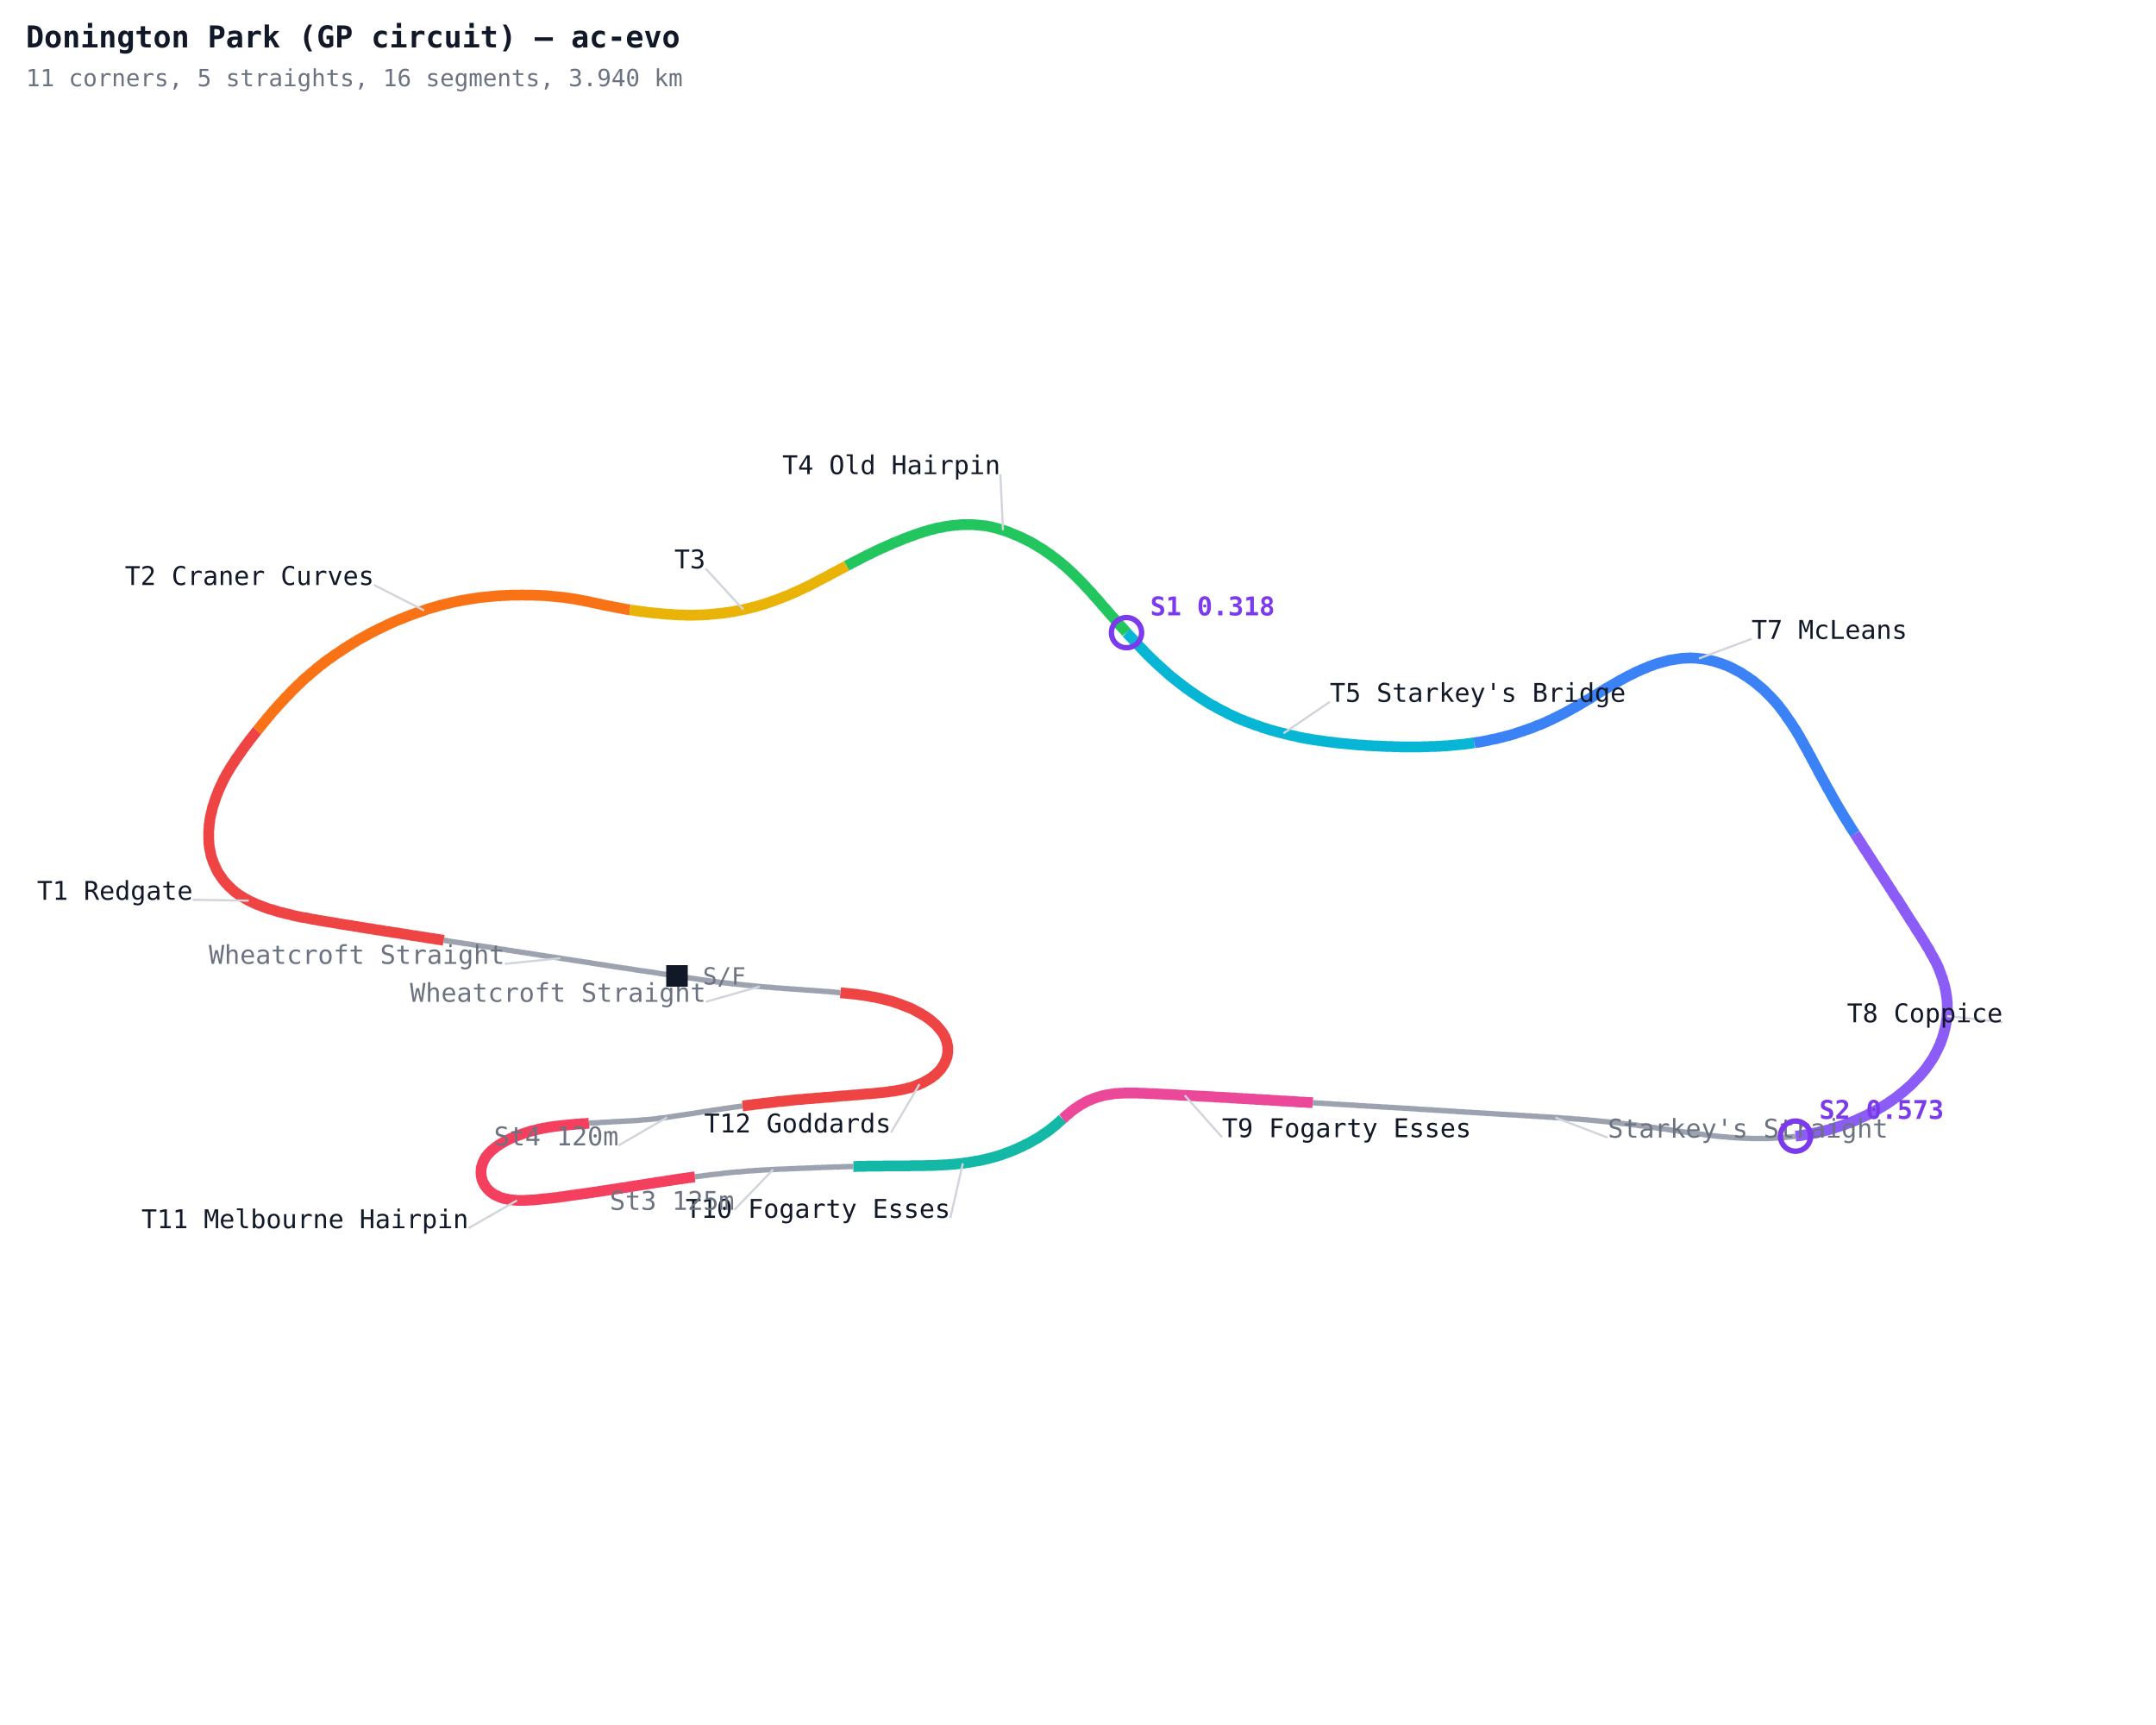
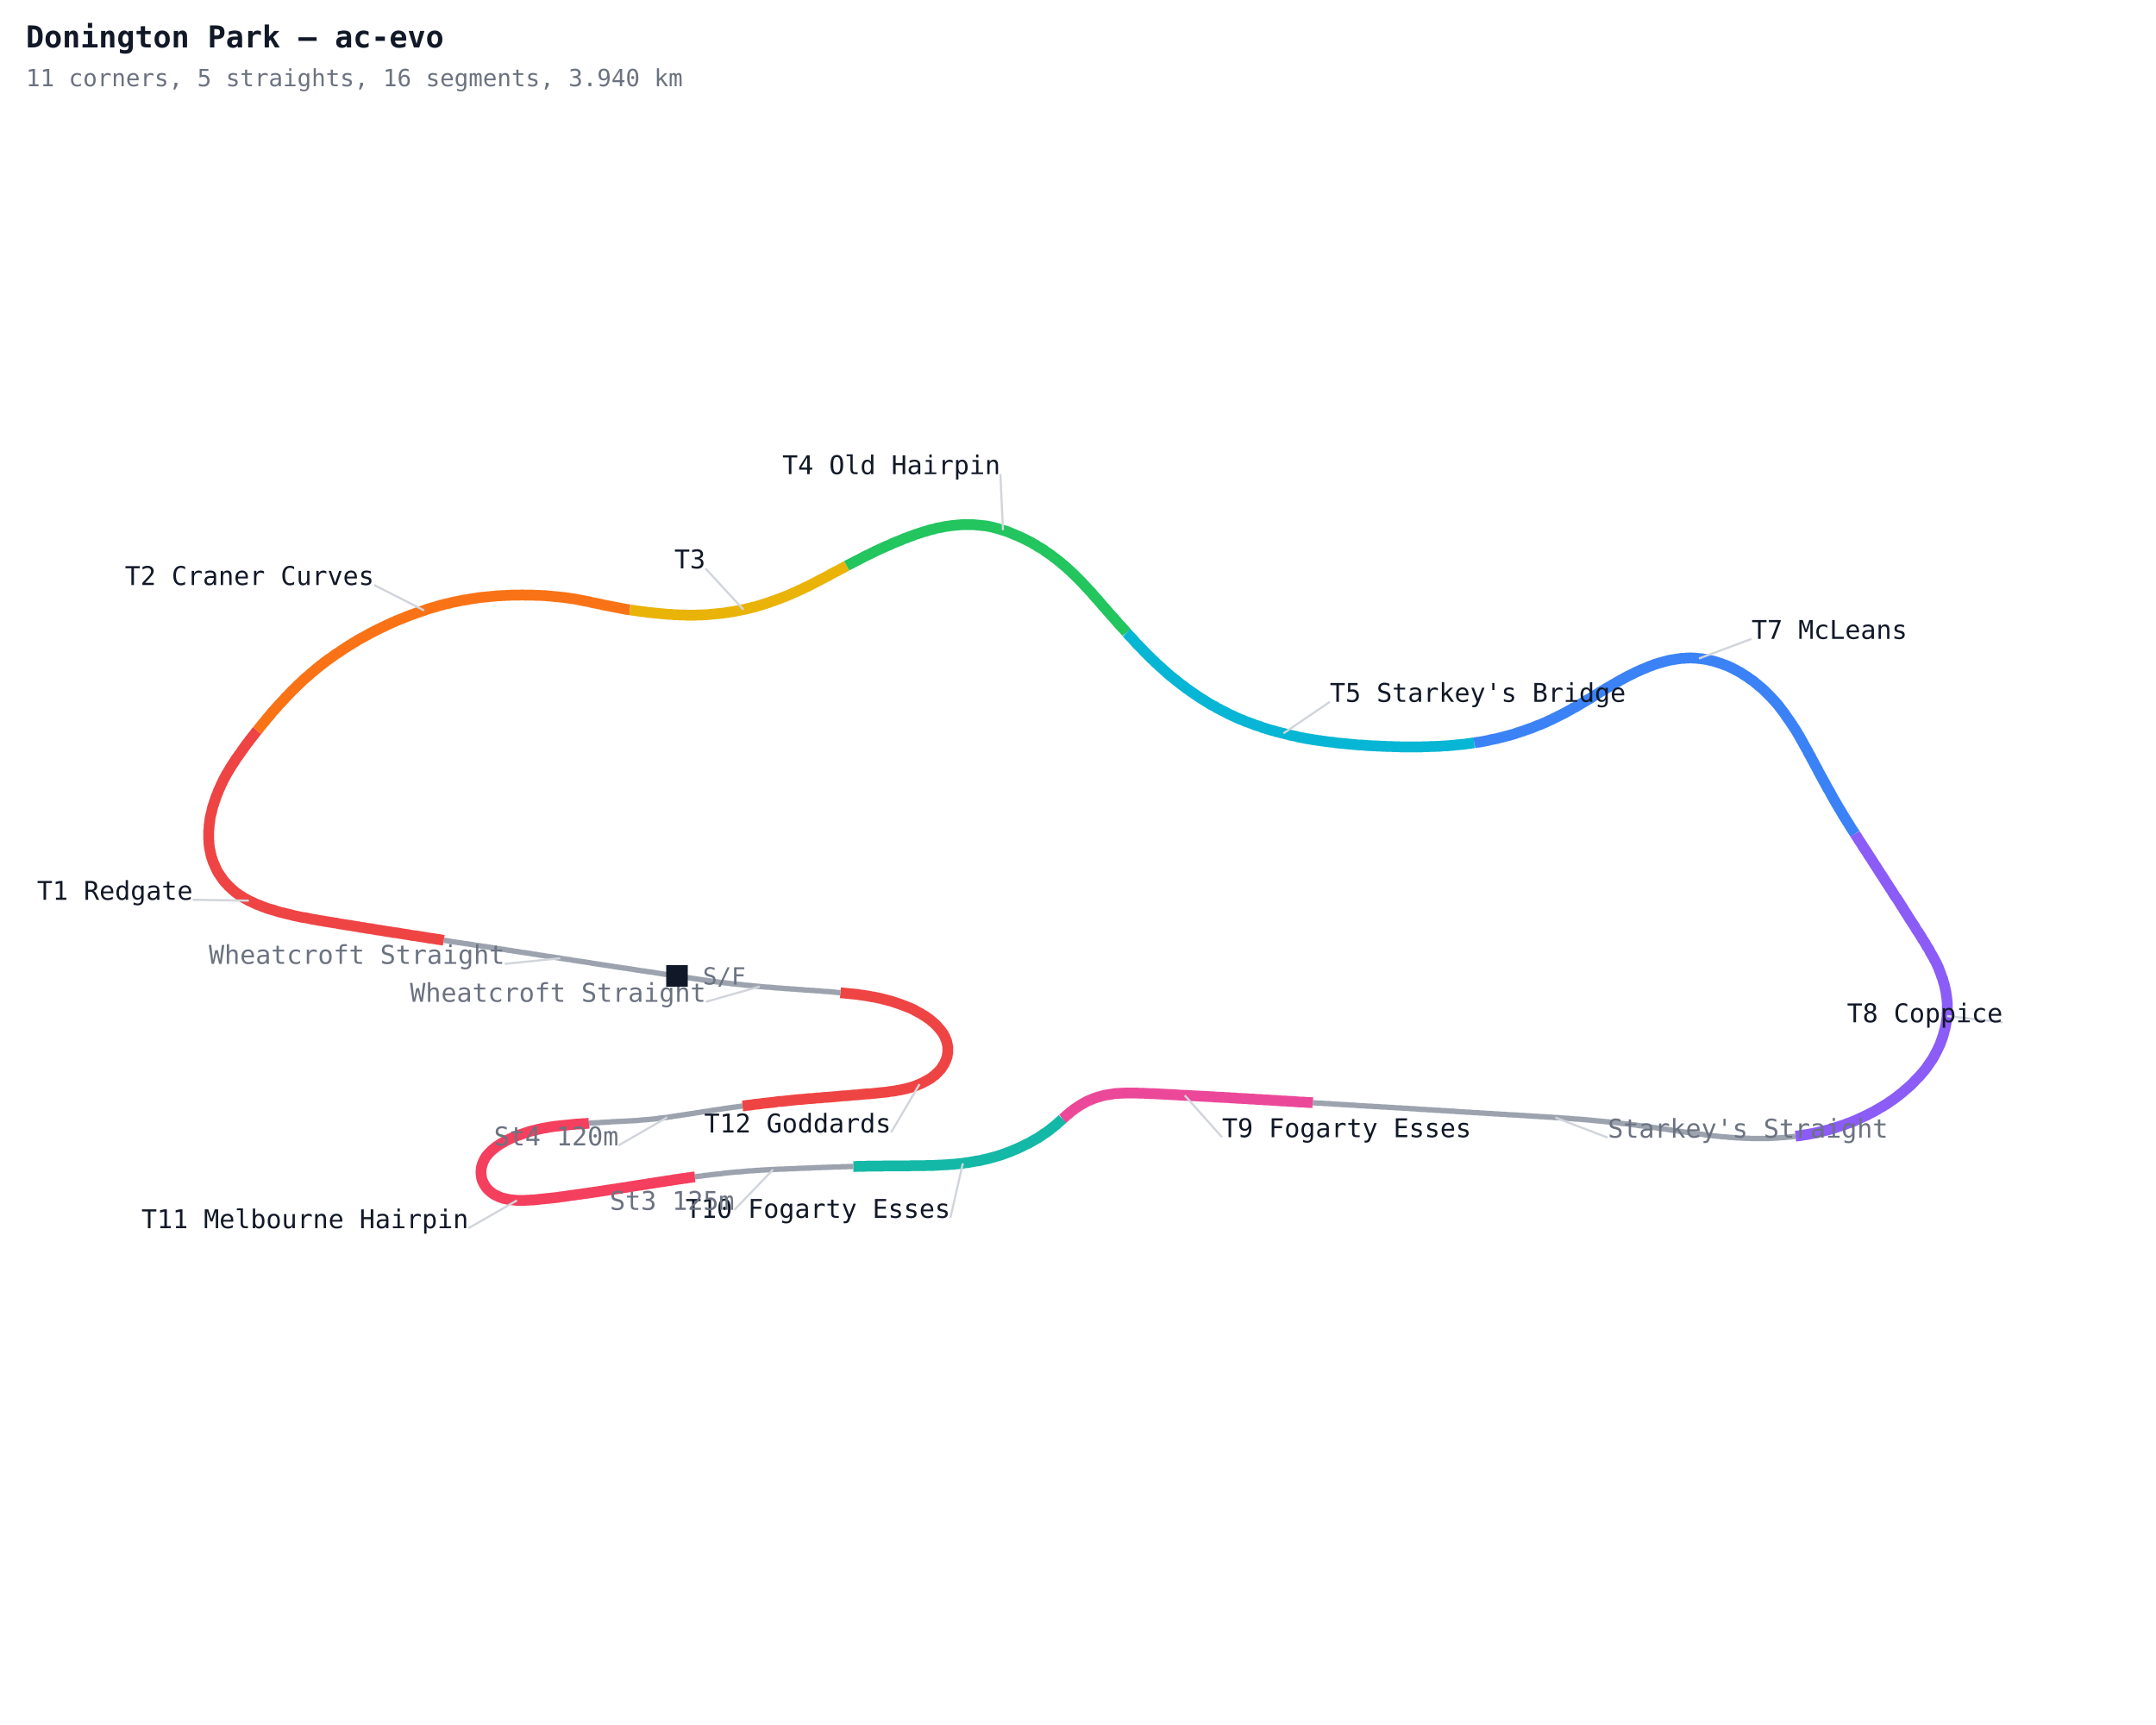
<svg xmlns="http://www.w3.org/2000/svg" width="1000" height="800" viewBox="0 0 1000 800">
  <defs>
    <style>
      .name { font-family: monospace; font-size: 12px; }
      .sector { font-family: monospace; font-size: 12px; fill: #7c3aed; font-weight: bold; }
      .title { font-family: monospace; font-size: 14px; fill: #111827; font-weight: bold; }
      .sub { font-family: monospace; font-size: 11px; fill: #6b7280; }
    </style>
  </defs>
  <rect width="1000" height="800" fill="#ffffff" />
  <polyline fill="none" stroke="#9ca3af" stroke-width="2.5" points="314.0,452.6 314.0,452.6 314.0,452.6 313.9,452.6 313.7,452.6 313.3,452.5 312.4,452.4 310.4,452.1 306.8,451.6 302.1,450.8 301.1,450.7 300.2,450.6 299.3,450.4 298.4,450.3 297.4,450.2 296.5,450.0 295.5,449.9 294.5,449.7 293.6,449.6 292.7,449.4 291.7,449.3 290.8,449.1 289.8,449.0 288.9,448.9 287.9,448.7 286.9,448.6 285.9,448.4 284.9,448.3 284.0,448.1 283.0,448.0 282.0,447.8 281.1,447.7 280.1,447.5 279.1,447.4 278.1,447.2 277.1,447.1 276.1,446.9 275.1,446.8 274.1,446.6 273.2,446.4 272.2,446.3 271.2,446.1 270.2,446.0 269.1,445.8 268.1,445.7 267.1,445.5 266.1,445.4 265.1,445.2 264.1,445.0 263.0,444.9 262.0,444.7 261.0,444.6 259.9,444.4 258.9,444.2 257.9,444.1 256.9,443.9 255.9,443.8 254.8,443.6 253.8,443.5 252.8,443.3 251.7,443.1 250.6,443.0 249.6,442.8 248.5,442.6 247.5,442.5 246.5,442.3 245.4,442.1 244.4,442.0 243.3,441.8 242.3,441.7 241.1,441.5 240.1,441.3 239.0,441.2 237.9,441.0 236.9,440.8 235.8,440.7 234.8,440.5 233.7,440.3 232.5,440.2 231.5,440.0 230.4,439.8 229.3,439.7 228.2,439.5 227.2,439.3 226.3,439.2 225.2,439.0 224.1,438.9 223.0,438.7 221.9,438.5 220.8,438.4 219.7,438.2 218.7,438.0 217.8,437.9 216.7,437.7 215.6,437.6 214.5,437.4 213.4,437.2 212.3,437.1 211.2,436.9 210.3,436.8 209.2,436.6 208.0,436.4 206.9,436.2 205.8,436.1" />
  <polyline fill="none" stroke="#ef4444" stroke-width="5" points="205.8,436.1 204.7,435.9 203.6,435.7 202.7,435.6 201.6,435.4 200.4,435.2 199.3,435.1 198.2,434.9 197.1,434.7 195.9,434.5 195.0,434.4 193.9,434.2 192.8,434.0 191.6,433.9 190.5,433.7 189.4,433.5 188.2,433.3 187.3,433.2 186.2,433.0 185.0,432.8 183.9,432.6 182.7,432.5 181.6,432.3 180.5,432.1 179.5,432.0 178.4,431.8 177.3,431.6 176.2,431.4 175.1,431.3 174.0,431.1 173.0,430.9 171.9,430.7 170.8,430.6 169.7,430.4 168.6,430.2 167.6,430.1 166.6,429.9 165.6,429.7 164.6,429.6 163.6,429.4 162.6,429.2 161.6,429.1 160.6,428.9 159.6,428.8 158.7,428.6 157.7,428.5 156.8,428.3 155.9,428.1 154.9,428.0 154.0,427.8 153.1,427.7 152.1,427.5 151.3,427.4 150.1,427.2 149.1,427.0 148.2,426.9 147.2,426.7 146.3,426.5 145.3,426.4 144.4,426.2 143.5,426.0 142.5,425.8 141.5,425.6 140.5,425.5 139.5,425.3 138.6,425.1 137.6,424.9 136.7,424.7 135.8,424.5 134.8,424.2 133.9,424.0 133.0,423.8 132.1,423.6 131.1,423.3 130.1,423.1 129.1,422.8 128.1,422.5 127.2,422.2 126.3,421.9 125.3,421.7 124.4,421.4 123.5,421.1 122.6,420.7 121.6,420.4 120.8,420.0 119.9,419.7 119.1,419.4 118.2,419.0 117.2,418.5 116.3,418.1 115.4,417.7 114.6,417.2 113.8,416.8 112.9,416.3 112.2,415.8 111.3,415.3 110.6,414.8 109.8,414.2 109.1,413.7 108.4,413.1 107.6,412.4 106.9,411.7 106.1,411.0 105.5,410.3 104.8,409.6 104.1,408.8 103.5,408.1 103.0,407.3 102.4,406.5 101.9,405.7 101.3,404.9 100.8,404.0 100.4,403.2 100.0,402.3 99.6,401.4 99.2,400.5 98.8,399.6 98.5,398.6 98.2,397.8 97.9,396.8 97.7,395.8 97.5,394.8 97.3,393.9 97.1,392.9 97.0,392.0 96.9,391.1 96.9,390.1 96.8,389.2 96.8,388.3 96.8,387.3 96.8,386.4 96.8,385.4 96.9,384.5 97.0,383.5 97.0,382.6 97.2,381.6 97.3,380.7 97.4,379.7 97.6,378.7 97.8,377.8 98.1,376.8 98.3,375.8 98.5,374.8 98.8,373.8 99.1,373.0 99.4,372.0 99.7,371.1 100.0,370.3 100.3,369.3 100.7,368.4 101.1,367.4 101.4,366.5 101.8,365.7 102.2,364.8 102.6,363.9 103.0,363.1 103.4,362.2 103.8,361.4 104.3,360.5 104.7,359.7 105.2,358.8 105.7,358.0 106.2,357.2 106.7,356.3 107.2,355.5 107.7,354.7 108.3,353.8 108.8,353.1 109.3,352.2 109.9,351.4 110.5,350.6 111.1,349.7 111.7,348.9 112.2,348.1 112.9,347.2 113.5,346.3 114.1,345.5 114.7,344.7 115.3,344.0 115.8,343.2 116.4,342.5 116.9,341.8 117.5,341.1 118.2,340.2 118.7,339.5 119.3,338.8" />
  <polyline fill="none" stroke="#f97316" stroke-width="5" points="119.3,338.8 119.9,338.1 120.5,337.3 121.1,336.6 121.7,335.8 122.4,335.0 123.0,334.3 123.6,333.5 124.2,332.8 124.9,332.0 125.5,331.3 126.1,330.5 126.7,329.8 127.4,329.1 128.1,328.3 128.7,327.6 129.4,326.8 130.1,326.1 130.8,325.3 131.5,324.6 132.2,323.8 132.8,323.1 133.5,322.5 134.1,321.8 134.8,321.1 135.4,320.4 136.1,319.8 136.8,319.1 137.5,318.4 138.3,317.6 139.1,316.9 139.9,316.1 140.6,315.4 141.4,314.7 142.2,314.0 143.1,313.3 143.8,312.6 144.5,312.0 145.3,311.4 146.1,310.7 146.9,310.0 147.8,309.3 148.6,308.6 149.5,308.0 150.3,307.3 151.2,306.7 152.0,306.0 152.8,305.5 153.7,304.9 154.5,304.3 155.4,303.6 156.4,303.0 157.3,302.4 158.2,301.8 159.2,301.1 160.1,300.5 161.1,299.9 161.8,299.4 162.6,299.0 163.3,298.5 164.1,298.0 164.9,297.6 165.6,297.1 166.4,296.6 167.2,296.2 168.1,295.7 168.9,295.3 169.7,294.8 170.5,294.4 171.3,293.9 172.1,293.5 172.9,293.1 173.7,292.7 174.5,292.3 175.4,291.8 176.3,291.4 177.1,291.0 178.0,290.6 178.8,290.2 179.6,289.8 180.5,289.4 181.4,289.0 182.2,288.6 183.2,288.2 184.0,287.8 184.9,287.5 185.8,287.1 186.7,286.8 187.6,286.4 188.5,286.0 189.4,285.7 190.3,285.3 191.2,285.0 192.1,284.7 193.1,284.3 194.0,284.0 194.9,283.7 195.8,283.4 196.7,283.1 197.7,282.7 198.6,282.4 199.6,282.1 200.6,281.8 201.5,281.6 202.4,281.3 203.4,281.0 204.3,280.7 205.3,280.5 206.3,280.2 207.2,280.0 208.3,279.8 209.2,279.5 210.2,279.3 211.1,279.1 212.1,278.9 213.1,278.7 214.1,278.5 215.0,278.3 216.0,278.2 217.1,278.0 218.0,277.8 219.0,277.7 220.0,277.5 221.0,277.4 222.0,277.2 222.9,277.1 223.9,277.0 224.9,276.9 226.0,276.8 227.0,276.7 228.0,276.6 229.0,276.5 230.0,276.4 230.9,276.3 231.9,276.3 232.9,276.2 233.9,276.2 235.0,276.1 236.0,276.1 237.0,276.0 238.0,276.0 239.0,276.0 240.1,276.0 241.1,276.0 242.1,275.9 243.1,276.0 244.2,276.0 245.2,276.0 246.2,276.0 247.3,276.0 248.3,276.1 249.3,276.1 250.3,276.1 251.4,276.2 252.4,276.2 253.5,276.3 254.5,276.4 255.6,276.5 256.6,276.6 257.6,276.7 258.7,276.8 259.7,276.9 260.7,277.0 261.8,277.1 262.9,277.3 263.9,277.4 265.0,277.6 266.0,277.7 267.1,277.9 268.1,278.1 269.1,278.3 270.2,278.5 271.2,278.7 272.3,278.9 273.4,279.1 274.4,279.4 275.4,279.6 276.5,279.8 277.5,280.0 278.5,280.2 279.6,280.5 280.6,280.7 281.7,280.9 282.8,281.1 283.8,281.3 284.8,281.5 285.9,281.7 286.9,281.9 287.9,282.1 289.0,282.3 290.0,282.5 291.1,282.7 292.2,282.8" />
  <polyline fill="none" stroke="#eab308" stroke-width="5" points="292.2,282.8 293.2,283.0 294.2,283.1 295.3,283.3 296.3,283.4 297.3,283.6 298.4,283.7 299.4,283.8 300.5,284.0 301.6,284.1 302.6,284.2 303.6,284.3 304.7,284.4 305.7,284.5 306.7,284.6 307.8,284.7 308.9,284.8 309.9,284.9 311.0,284.9 312.0,285.0 313.0,285.1 314.1,285.1 315.2,285.2 316.2,285.2 317.1,285.2 318.2,285.3 319.3,285.3 320.3,285.3 321.4,285.3 322.4,285.3 323.4,285.2 324.4,285.2 325.5,285.2 326.5,285.1 327.5,285.1 328.6,285.0 329.6,284.9 330.6,284.8 331.7,284.7 332.7,284.6 333.7,284.5 334.7,284.4 335.7,284.3 336.7,284.1 337.8,284.0 338.8,283.8 339.8,283.7 340.8,283.5 341.8,283.3 342.8,283.1 343.8,282.9 344.8,282.7 345.8,282.5 346.9,282.2 347.9,282.0 348.9,281.7 349.9,281.5 350.9,281.2 351.9,280.9 352.9,280.6 353.9,280.3 354.9,280.0 356.0,279.6 357.0,279.3 358.0,278.9 359.0,278.6 360.0,278.2 360.9,277.9 361.9,277.5 362.9,277.1 363.9,276.7 365.0,276.3 365.9,275.9 366.9,275.5 367.9,275.0 368.9,274.6 369.8,274.2 370.8,273.7 371.8,273.3 372.7,272.8 373.8,272.3 374.8,271.9 375.7,271.4 376.7,270.9 377.6,270.4 378.6,269.9 379.5,269.4 380.5,268.9 381.4,268.4 382.4,267.9 383.4,267.4 384.4,266.9 385.3,266.3 386.3,265.8 387.2,265.3 388.1,264.9 389.0,264.4 389.9,263.9 390.9,263.4 391.8,262.9 392.7,262.4" />
  <polyline fill="none" stroke="#22c55e" stroke-width="5" points="392.7,262.4 393.6,261.9 394.5,261.5 395.4,261.0 396.2,260.6 397.1,260.1 398.0,259.7 398.9,259.2 399.7,258.8 400.6,258.3 401.4,257.9 402.2,257.5 403.1,257.1 403.9,256.7 404.7,256.3 405.5,255.9 406.3,255.5 407.2,255.1 408.2,254.6 409.1,254.2 410.1,253.8 411.1,253.3 412.1,252.9 413.1,252.5 414.0,252.0 415.0,251.6 416.0,251.2 416.8,250.9 417.8,250.5 418.7,250.1 419.6,249.7 420.6,249.4 421.5,249.0 422.4,248.7 423.3,248.4 424.2,248.0 425.2,247.7 426.1,247.4 427.0,247.1 427.9,246.8 428.8,246.5 429.7,246.3 430.5,246.0 431.5,245.7 432.4,245.5 433.3,245.3 434.2,245.0 435.1,244.8 436.0,244.7 437.0,244.5 437.8,244.3 438.9,244.1 439.9,244.0 441.0,243.8 442.0,243.7 443.0,243.6 444.1,243.5 445.2,243.4 446.1,243.3 447.2,243.3 448.3,243.3 449.3,243.3 450.3,243.3 451.3,243.3 452.3,243.4 453.4,243.5 454.4,243.6 455.4,243.7 456.4,243.8 457.4,243.9 458.4,244.1 459.4,244.3 460.4,244.5 461.3,244.8 462.3,245.0 463.3,245.3 464.2,245.6 465.2,245.9 466.2,246.2 467.1,246.5 468.1,246.9 469.1,247.3 470.0,247.7 471.0,248.1 472.0,248.5 472.9,248.9 474.6,249.7 475.4,250.1 476.2,250.5 477.0,250.9 477.8,251.3 478.6,251.7 479.3,252.2 480.3,252.7 481.0,253.2 481.8,253.7 482.6,254.1 483.4,254.6 484.2,255.1 484.9,255.7 485.8,256.3 486.6,256.8 487.3,257.3 488.1,257.9 488.8,258.5 489.6,259.0 490.3,259.6 491.2,260.3 492.0,260.9 492.7,261.6 493.5,262.2 494.2,262.8 494.9,263.4 495.6,264.1 496.3,264.7 497.0,265.4 497.7,266.0 498.4,266.7 499.1,267.4 499.8,268.1 500.5,268.8 501.2,269.5 501.9,270.2 502.6,271.0 503.2,271.6 503.9,272.4 504.6,273.1 505.3,273.9 506.0,274.6 506.7,275.4 507.3,276.2 508.0,276.9 508.7,277.7 509.3,278.3 509.9,279.1 510.5,279.7 511.1,280.5 511.7,281.2 512.4,281.9 513.0,282.6 513.6,283.3 514.2,284.0 514.9,284.8 515.5,285.5 516.2,286.2 516.8,286.9 517.4,287.6 518.0,288.3 518.7,289.1 519.3,289.8 520.0,290.5 520.6,291.2 521.3,291.9 521.9,292.6 522.5,293.4" />
  <polyline fill="none" stroke="#06b6d4" stroke-width="5" points="522.5,293.4 523.2,294.1 523.8,294.8 524.5,295.5 525.2,296.2 525.8,296.9 526.5,297.7 527.1,298.4 527.8,299.1 528.5,299.8 529.2,300.5 529.9,301.2 530.6,302.0 531.3,302.7 532.0,303.4 532.7,304.1 533.4,304.8 534.1,305.5 534.9,306.2 535.6,306.9 536.2,307.5 536.9,308.1 537.5,308.7 538.2,309.3 538.9,309.9 539.5,310.5 540.2,311.1 540.9,311.7 541.6,312.4 542.3,313.0 543.0,313.6 543.7,314.1 544.4,314.7 545.2,315.3 545.9,315.9 546.6,316.4 547.3,317.0 548.1,317.6 548.9,318.2 549.6,318.7 550.3,319.3 551.1,319.8 551.9,320.4 552.6,320.9 553.4,321.4 554.2,322.0 555.0,322.5 555.8,323.1 556.6,323.6 557.4,324.1 558.2,324.6 559.0,325.1 559.8,325.6 560.6,326.1 561.4,326.6 562.3,327.1 563.2,327.5 564.0,328.0 564.8,328.5 565.7,328.9 566.5,329.4 567.4,329.8 568.2,330.2 569.1,330.7 570.0,331.2 570.9,331.6 571.8,332.0 572.7,332.4 573.5,332.8 574.4,333.2 575.3,333.6 576.2,333.9 577.1,334.3 578.1,334.7 579.0,335.0 580.0,335.4 580.9,335.7 581.8,336.1 582.7,336.4 583.7,336.7 584.6,337.0 585.5,337.4 586.6,337.7 587.5,338.0 588.5,338.3 589.4,338.6 590.4,338.8 591.3,339.1 592.3,339.4 593.3,339.6 594.2,339.9 595.3,340.1 596.3,340.4 597.3,340.6 598.2,340.9 599.2,341.1 600.2,341.3 601.2,341.5 602.2,341.8 603.2,342.0 604.3,342.2 605.3,342.4 606.3,342.6 607.3,342.7 608.3,342.9 609.3,343.1 610.3,343.2 611.4,343.4 612.4,343.5 613.5,343.7 614.5,343.8 615.6,344.0 616.6,344.1 617.6,344.2 618.7,344.3 619.7,344.5 620.7,344.6 621.8,344.7 622.9,344.8 623.9,344.9 625.0,345.0 626.0,345.1 627.1,345.2 628.1,345.3 629.2,345.4 630.3,345.5 631.3,345.5 632.5,345.6 633.5,345.7 634.6,345.8 635.7,345.8 636.7,345.9 637.8,345.9 638.9,346.0 639.9,346.0 641.1,346.1 642.2,346.1 643.2,346.2 644.3,346.2 645.4,346.2 646.5,346.3 647.6,346.3 648.7,346.3 649.7,346.4 650.8,346.4 652.8,346.4 653.9,346.4 655.0,346.4 656.1,346.4 657.2,346.4 658.1,346.4 659.2,346.4 660.3,346.3 661.4,346.3 662.4,346.3 663.5,346.2 664.6,346.2 665.5,346.2 666.6,346.1 667.7,346.1 668.8,346.0 669.9,345.9 671.0,345.9 672.1,345.8 673.0,345.7 674.1,345.6 675.1,345.5 676.2,345.4 677.3,345.3 678.4,345.2 679.5,345.1 680.5,344.9 681.7,344.8 682.8,344.6 683.8,344.5" />
  <polyline fill="none" stroke="#3b82f6" stroke-width="5" points="683.8,344.5 684.9,344.3 686.0,344.2 687.0,344.0 688.1,343.8 689.1,343.6 690.2,343.4 691.3,343.1 692.3,342.9 693.4,342.7 694.4,342.5 695.4,342.2 696.4,342.0 697.5,341.7 698.5,341.4 699.5,341.2 700.5,340.9 701.6,340.6 702.6,340.3 703.6,339.9 704.6,339.6 705.5,339.3 706.5,339.0 707.5,338.6 708.5,338.3 709.5,337.9 710.5,337.6 711.4,337.2 712.4,336.8 713.3,336.4 714.3,336.1 715.2,335.7 716.1,335.3 717.1,334.9 718.0,334.4 719.0,334.0 719.9,333.6 720.8,333.1 721.7,332.7 722.6,332.2 723.5,331.8 724.4,331.3 725.3,330.9 726.2,330.4 727.1,329.9 728.0,329.4 728.9,328.9 729.7,328.4 730.6,328.0 731.4,327.5 732.3,327.0 733.1,326.5 733.9,326.0 734.8,325.5 735.6,325.0 736.4,324.5 737.2,324.1 738.0,323.6 738.7,323.1 739.5,322.6 741.2,321.6 742.1,321.0 743.1,320.4 744.0,319.9 744.9,319.3 745.8,318.8 746.7,318.3 747.5,317.8 748.4,317.3 749.3,316.8 750.1,316.3 751.0,315.8 751.8,315.3 752.7,314.9 753.5,314.4 754.3,314.0 755.2,313.5 756.1,313.1 756.9,312.7 757.7,312.3 758.6,311.8 759.5,311.4 760.5,311.0 761.5,310.5 762.3,310.2 763.3,309.8 764.2,309.4 765.1,309.0 766.1,308.7 767.0,308.3 767.9,308.0 768.9,307.7 769.8,307.4 770.7,307.2 771.6,306.9 772.5,306.7 773.5,306.4 774.4,306.2 775.5,306.0 776.4,305.9 777.4,305.7 778.2,305.6 780.1,305.3 781.1,305.3 782.1,305.2 783.1,305.2 784.1,305.1 785.1,305.2 786.1,305.2 787.0,305.3 788.0,305.4 789.0,305.5 789.9,305.6 790.9,305.8 791.8,305.9 792.8,306.2 793.8,306.4 794.7,306.6 795.7,306.9 796.6,307.2 797.6,307.5 798.5,307.8 799.5,308.2 800.4,308.5 801.4,308.9 802.3,309.3 803.1,309.7 803.9,310.1 804.8,310.6 805.6,311.0 806.5,311.5 807.3,311.9 808.2,312.5 808.9,313.0 809.7,313.5 810.6,314.0 811.3,314.6 812.2,315.2 813.0,315.7 814.4,316.9 815.2,317.5 815.8,318.1 816.6,318.7 817.3,319.3 818.0,319.9 818.7,320.6 819.4,321.3 820.1,322.0 820.8,322.7 821.5,323.4 822.1,324.1 822.8,324.8 823.5,325.6 824.1,326.3 824.8,327.1 825.4,327.9 826.0,328.7 826.7,329.6 827.3,330.4 827.9,331.2 828.5,332.1 829.1,333.0 829.6,333.7 830.2,334.5 830.7,335.3 831.2,336.0 831.7,336.8 832.2,337.6 832.7,338.3 833.2,339.1 833.7,340.0 834.2,340.8 834.7,341.6 835.1,342.4 835.6,343.3 836.1,344.1 836.5,344.9 837.0,345.8 837.4,346.5 837.9,347.4 838.4,348.2 838.8,349.1 839.3,350.0 839.8,350.8 840.2,351.7 840.7,352.6 841.2,353.5 841.6,354.3 842.1,355.2 842.6,356.1 843.1,357.0 843.5,357.9 844.0,358.8 844.5,359.7 845.0,360.6 845.5,361.5 845.9,362.3 846.4,363.1 846.8,363.9 847.3,364.8 847.7,365.6 848.2,366.4 848.7,367.2 849.2,368.2 849.7,369.1 850.2,370.0 850.7,370.9 851.3,371.9 851.8,372.8 852.4,373.8 852.9,374.7 853.5,375.6 854.0,376.5 854.5,377.3 855.0,378.2 855.5,379.0 856.0,379.8 856.5,380.6 857.1,381.5 857.6,382.3 858.1,383.2 858.6,384.0 859.2,384.9 859.8,385.8 860.4,386.7" />
  <polyline fill="none" stroke="#8b5cf6" stroke-width="5" points="860.4,386.7 861.0,387.7 861.6,388.6 862.2,389.6 862.7,390.3 863.2,391.1 863.7,391.8 864.1,392.6 864.6,393.3 865.2,394.2 865.7,394.9 866.2,395.7 866.6,396.4 867.2,397.3 867.7,398.0 868.2,398.8 868.7,399.6 869.2,400.4 869.7,401.2 870.2,401.9 870.7,402.7 871.2,403.5 871.7,404.3 872.2,405.1 872.7,405.8 873.3,406.7 873.8,407.5 874.3,408.3 874.8,409.1 875.3,409.8 875.8,410.6 876.3,411.4 876.8,412.2 877.4,413.0 877.9,413.9 878.4,414.7 878.9,415.5 879.5,416.3 880.0,417.0 880.5,417.8 881.0,418.6 881.5,419.4 881.9,420.1 882.5,420.9 883.0,421.8 883.5,422.6 884.1,423.5 884.6,424.3 885.1,425.1 885.6,425.9 886.1,426.7 887.1,428.2 887.7,429.1 888.2,429.9 888.7,430.8 889.2,431.6 889.8,432.4 890.3,433.2 890.8,434.0 891.3,434.8 891.8,435.7 892.3,436.4 892.8,437.2 893.3,438.1 893.8,439.0 894.4,439.8 894.9,440.7 895.3,441.6 895.8,442.4 896.3,443.3 896.8,444.1 897.2,445.0 897.7,445.8 898.1,446.6 898.5,447.5 898.9,448.3 899.3,449.3 899.6,450.2 900.0,451.1 900.3,452.0 900.6,452.9 901.0,453.8 901.2,454.7 901.5,455.7 901.8,456.6 902.0,457.5 902.2,458.4 902.4,459.3 902.6,460.3 902.7,461.2 902.9,462.3 903.0,463.2 903.1,464.3 903.2,465.2 903.2,466.3 903.2,467.2 903.2,468.3 903.2,469.2 903.1,470.2 903.1,471.2 903.0,472.2 902.8,473.2 902.7,474.2 902.5,475.2 902.3,476.2 902.1,477.2 901.8,478.1 901.6,479.1 901.3,480.1 901.0,481.0 900.7,482.0 900.3,482.9 900.0,483.9 899.6,484.8 899.2,485.6 898.8,486.5 898.4,487.3 898.0,488.1 897.5,489.0 897.1,489.8 896.6,490.7 896.1,491.5 895.5,492.3 895.0,493.1 894.4,493.9 893.9,494.7 893.3,495.5 892.7,496.3 892.1,497.0 891.5,497.7 890.9,498.4 890.2,499.2 889.6,499.8 888.9,500.5 888.2,501.2 887.6,501.9 886.9,502.6 886.2,503.3 885.5,503.9 884.7,504.6 883.9,505.3 883.2,505.9 882.4,506.6 881.6,507.2 880.9,507.8 880.0,508.5 879.2,509.1 878.4,509.7 877.5,510.3 876.6,510.9 875.8,511.5 874.9,512.1 874.2,512.5 873.4,513.0 872.6,513.5 871.8,513.9 870.9,514.5 870.1,514.9 869.3,515.4 868.5,515.8 867.7,516.2 866.9,516.6 866.1,517.1 865.1,517.5 864.3,517.9 863.4,518.3 862.5,518.7 861.7,519.1 860.8,519.5 859.9,519.9 859.1,520.2 858.2,520.6 857.3,520.9 856.4,521.2 855.5,521.6 854.6,521.9 853.6,522.2 852.7,522.5 851.7,522.8 850.9,523.1 849.9,523.4 848.9,523.7 848.0,524.0 847.0,524.2 846.0,524.5 845.0,524.7 844.0,524.9 843.0,525.2 842.1,525.4 841.0,525.6 840.0,525.8 839.0,526.0 838.0,526.2 836.9,526.3 835.9,526.5 834.8,526.7 833.8,526.8 832.8,526.9" />
  <polyline fill="none" stroke="#9ca3af" stroke-width="2.5" points="832.8,526.9 831.9,527.1 830.9,527.2 830.0,527.3 829.0,527.4 828.0,527.5 827.0,527.6 826.1,527.6 825.1,527.7 824.2,527.8 823.2,527.8 822.3,527.9 821.3,527.9 820.4,528.0 819.3,528.0 818.2,528.0 817.2,528.0 816.2,528.0 815.2,528.0 814.3,528.0 813.3,528.0 812.3,528.0 811.3,527.9 810.3,527.9 809.3,527.9 808.3,527.8 807.3,527.8 806.3,527.7 805.3,527.7 804.3,527.6 803.4,527.5 802.5,527.5 801.7,527.4 800.8,527.3 799.9,527.2 799.0,527.2 798.1,527.1 797.2,527.0 796.2,526.9 795.3,526.8 794.4,526.7 793.5,526.6 792.5,526.5 791.6,526.4 790.7,526.3 789.8,526.1 788.9,526.0 787.9,525.9 787.0,525.8 786.0,525.7 785.1,525.5 784.2,525.4 783.3,525.3 782.3,525.1 781.4,525.0 780.5,524.9 779.4,524.7 778.5,524.6 777.6,524.4 776.6,524.3 775.7,524.2 774.7,524.0 773.8,523.9 772.8,523.7 771.9,523.6 770.8,523.5 769.8,523.3 768.9,523.2 767.9,523.0 767.0,522.9 766.0,522.8 765.0,522.6 764.0,522.5 763.1,522.4 762.0,522.2 761.0,522.1 760.0,522.0 759.1,521.8 758.1,521.7 757.1,521.6 756.1,521.4 755.1,521.3 754.1,521.2 753.0,521.1 752.0,521.0 751.0,520.8 750.0,520.7 749.0,520.6 748.0,520.5 747.0,520.4 745.9,520.3 744.9,520.2 743.8,520.1 742.8,520.0 741.8,519.9 740.7,519.8 739.7,519.7 738.7,519.6 737.6,519.5 736.6,519.4 735.6,519.3 734.2,519.2 733.1,519.1 732.1,519.0 731.0,519.0 730.0,518.9 728.9,518.8 727.9,518.7 726.8,518.6 725.7,518.6 724.6,518.5 723.5,518.4 722.5,518.3 721.4,518.3 720.3,518.2 719.3,518.1 718.2,518.1 717.1,518.0 716.0,517.9 714.9,517.9 713.8,517.8 712.7,517.7 711.6,517.7 710.6,517.6 709.5,517.5 708.6,517.5 707.5,517.4 706.4,517.3 705.3,517.3 704.2,517.2 703.1,517.1 702.0,517.1 701.1,517.0 700.0,517.0 698.9,516.9 697.8,516.8 696.7,516.8 695.6,516.7 694.5,516.6 693.6,516.6 692.5,516.5 691.3,516.4 690.2,516.4 689.1,516.3 688.0,516.2 686.9,516.2 686.0,516.1 684.8,516.0 683.7,516.0 682.6,515.9 681.4,515.8 680.3,515.8 679.2,515.7 678.3,515.6 677.1,515.6 676.0,515.5 674.8,515.4 673.7,515.3 672.6,515.3 671.4,515.2 670.5,515.1 669.4,515.1 668.2,515.0 667.1,514.9 666.0,514.9 664.8,514.8 663.7,514.7 662.7,514.7 661.6,514.6 660.5,514.5 659.3,514.5 658.2,514.4 657.0,514.3 655.9,514.2 654.9,514.2 653.8,514.1 652.6,514.0 651.5,514.0 650.3,513.9 649.2,513.8 648.0,513.8 647.1,513.7 645.9,513.6 644.7,513.6 643.6,513.5 642.4,513.4 641.2,513.4 640.1,513.3 639.1,513.2 637.9,513.2 636.8,513.1 635.6,513.0 634.4,513.0 633.2,512.9 632.1,512.8 631.1,512.8 629.9,512.7 628.7,512.6 627.6,512.5 626.4,512.5 625.2,512.4 624.0,512.3 623.0,512.3 621.8,512.2 620.6,512.1 619.5,512.1 618.3,512.0 617.1,511.9 615.9,511.8 614.9,511.8 613.7,511.7 612.5,511.6 611.3,511.6 610.1,511.5 608.9,511.4" />
  <polyline fill="none" stroke="#ec4899" stroke-width="5" points="608.9,511.4 607.7,511.3 606.7,511.3 605.5,511.2 604.3,511.1 603.0,511.1 601.8,511.0 600.6,510.9 599.4,510.8 598.4,510.8 597.2,510.7 596.0,510.6 594.8,510.6 593.5,510.5 592.3,510.4 591.1,510.3 590.1,510.3 589.0,510.2 587.8,510.1 586.6,510.1 585.4,510.0 584.3,509.9 583.1,509.9 582.2,509.8 581.1,509.7 579.9,509.7 578.8,509.6 577.7,509.5 576.6,509.5 575.5,509.4 574.6,509.4 573.5,509.3 572.4,509.2 571.4,509.2 570.3,509.1 569.3,509.0 568.2,509.0 567.2,508.9 566.1,508.9 565.0,508.8 564.0,508.8 563.0,508.7 562.0,508.6 561.0,508.6 560.0,508.5 559.1,508.5 558.1,508.4 557.1,508.4 556.1,508.3 555.2,508.3 554.2,508.2 553.3,508.2 552.4,508.1 551.5,508.1 550.6,508.0 549.5,508.0 548.4,507.9 547.3,507.9 546.2,507.8 545.1,507.7 544.1,507.7 543.1,507.6 542.1,507.6 541.1,507.5 540.1,507.5 539.1,507.4 538.1,507.4 537.2,507.3 536.2,507.3 535.2,507.2 534.3,507.2 533.4,507.2 532.4,507.1 531.4,507.1 530.3,507.0 529.4,507.0 528.4,507.0 527.4,506.9 526.5,506.9 525.5,506.9 524.6,506.9 523.6,506.9 522.7,506.9 521.7,506.9 520.6,507.0 519.7,507.0 518.7,507.1 517.8,507.1 516.8,507.2 515.9,507.4 515.0,507.5 514.0,507.7 513.1,507.8 512.2,508.0 511.3,508.2 510.4,508.5 509.5,508.7 508.6,509.0 507.7,509.3 506.9,509.6 506.0,510.0 505.2,510.3 504.3,510.7 503.5,511.1 502.7,511.6 501.9,512.0 501.1,512.5 500.3,513.0 499.6,513.5 498.8,514.0 498.0,514.6 497.2,515.2 496.5,515.7 495.8,516.4 495.0,517.0 494.3,517.6 493.6,518.3 492.8,518.9" />
  <polyline fill="none" stroke="#14b8a6" stroke-width="5" points="492.8,518.9 492.1,519.6 491.3,520.3 490.6,520.9 490.0,521.5 489.2,522.1 488.5,522.7 487.7,523.3 487.0,523.9 486.2,524.5 485.4,525.1 484.6,525.6 483.8,526.1 483.0,526.7 482.2,527.2 481.5,527.7 480.6,528.2 479.8,528.6 479.0,529.1 478.1,529.6 477.3,530.1 476.4,530.5 475.5,530.9 474.6,531.4 473.8,531.8 472.9,532.2 472.0,532.6 471.1,533.0 470.1,533.4 469.2,533.8 468.3,534.2 467.3,534.5 466.3,534.9 465.4,535.2 464.4,535.6 463.4,535.9 462.4,536.2 461.4,536.5 460.3,536.8 459.5,537.0 458.5,537.3 457.6,537.5 456.7,537.7 455.9,537.9 455.0,538.1 454.1,538.3 453.2,538.4 452.1,538.6 451.2,538.8 450.3,538.9 449.4,539.1 448.5,539.2 447.6,539.3 446.6,539.5 445.5,539.6 444.6,539.7 443.7,539.8 442.7,539.9 441.7,540.0 440.8,540.0 439.9,540.1 438.9,540.2 437.9,540.2 436.9,540.3 435.9,540.3 435.0,540.4 434.0,540.4 433.0,540.5 431.9,540.5 430.9,540.5 430.0,540.5 429.0,540.6 427.9,540.6 426.9,540.6 425.9,540.6 424.8,540.6 423.8,540.6 422.7,540.6 421.8,540.7 420.9,540.7 419.8,540.7 418.8,540.7 417.7,540.7 416.7,540.7 415.6,540.7 414.5,540.7 413.4,540.7 412.3,540.7 411.2,540.7 410.2,540.7 409.3,540.8 408.3,540.8 407.3,540.8 406.3,540.8 405.4,540.8 404.4,540.8 403.4,540.8 402.3,540.8 401.3,540.9 400.2,540.9 399.1,540.9 398.0,540.9 396.9,541.0 395.8,541.0" />
  <polyline fill="none" stroke="#9ca3af" stroke-width="2.5" points="395.8,541.0 394.6,541.0 393.5,541.0 392.4,541.1 391.3,541.1 390.4,541.1 389.5,541.2 388.6,541.2 387.7,541.2 386.8,541.2 385.9,541.3 385.0,541.3 384.1,541.3 383.2,541.4 382.3,541.4 381.3,541.4 380.4,541.5 379.5,541.5 378.5,541.5 377.6,541.6 376.7,541.6 375.8,541.7 374.8,541.7 373.8,541.7 372.9,541.8 372.0,541.8 371.0,541.8 370.1,541.9 369.2,541.9 368.2,542.0 367.3,542.0 366.3,542.0 365.3,542.1 364.4,542.1 363.4,542.2 362.4,542.2 361.5,542.2 360.5,542.3 359.6,542.3 358.6,542.4 357.6,542.4 356.7,542.5 355.6,542.5 354.7,542.6 353.7,542.6 352.7,542.7 351.7,542.8 350.8,542.8 349.8,542.9 348.8,543.0 347.8,543.0 346.7,543.1 345.7,543.2 344.8,543.3 343.8,543.4 342.8,543.5 341.8,543.5 340.8,543.6 339.8,543.7 338.8,543.8 337.7,543.9 336.7,544.0 335.7,544.1 334.7,544.3 333.7,544.4 332.6,544.5 331.6,544.6 330.6,544.7 329.6,544.8 328.5,545.0 327.5,545.1 326.4,545.2 325.4,545.4 324.4,545.5 323.4,545.6 322.3,545.8" />
  <polyline fill="none" stroke="#f43f5e" stroke-width="5" points="322.3,545.8 321.2,545.9 320.2,546.1 319.1,546.2 318.1,546.4 317.1,546.5 316.0,546.7 315.0,546.8 313.9,547.0 312.9,547.1 311.8,547.3 310.8,547.5 309.6,547.6 308.6,547.8 307.5,548.0 306.5,548.1 305.4,548.3 304.4,548.4 303.4,548.6 302.3,548.8 301.3,548.9 300.2,549.1 299.2,549.3 298.2,549.4 297.2,549.6 296.2,549.7 295.2,549.9 294.2,550.0 293.3,550.2 292.3,550.3 291.3,550.5 290.3,550.7 289.4,550.8 288.5,550.9 287.6,551.1 286.6,551.2 285.7,551.4 284.9,551.5 284.0,551.6 283.0,551.8 282.0,551.9 281.0,552.1 280.0,552.2 279.1,552.4 278.1,552.5 277.2,552.7 276.3,552.8 275.4,552.9 274.4,553.1 273.4,553.2 272.4,553.4 271.4,553.5 270.5,553.6 269.5,553.8 268.6,553.9 267.6,554.0 266.7,554.2 265.7,554.3 264.8,554.4 263.7,554.6 262.8,554.7 261.7,554.9 260.7,555.0 259.8,555.1 258.8,555.3 257.8,555.4 256.9,555.5 256.0,555.6 255.1,555.7 254.1,555.8 253.1,555.9 252.1,556.0 251.1,556.1 250.2,556.2 249.3,556.3 248.4,556.4 247.4,556.5 246.4,556.5 245.4,556.6 244.5,556.6 243.6,556.7 242.6,556.7 241.7,556.7 240.8,556.7 239.8,556.7 238.9,556.6 237.9,556.5 237.0,556.4 236.1,556.3 235.2,556.1 234.2,555.9 233.3,555.7 232.4,555.4 231.6,555.1 230.8,554.7 229.9,554.3 229.1,553.9 228.4,553.4 227.6,552.8 226.9,552.2 226.2,551.5 225.6,550.8 225.1,550.1 224.6,549.3 224.2,548.5 223.8,547.7 223.5,546.8 223.3,545.9 223.2,545.0 223.1,544.1 223.1,543.2 223.2,542.2 223.3,541.3 223.6,540.4 223.8,539.6 224.2,538.7 224.6,537.8 225.0,537.1 225.5,536.3 226.1,535.6 226.7,534.9 227.4,534.2 228.1,533.5 228.7,533.0 229.5,532.4 230.2,531.8 231.0,531.3 231.7,530.8 232.5,530.3 233.4,529.8 234.2,529.3 235.0,528.9 235.8,528.5 236.6,528.1 237.5,527.7 238.4,527.3 239.2,527.0 240.1,526.6 241.1,526.3 241.9,526.0 242.8,525.7 243.7,525.4 244.6,525.1 245.5,524.8 246.5,524.5 247.4,524.3 248.3,524.1 249.3,523.8 250.3,523.6 251.2,523.4 252.1,523.2 253.0,523.1 254.0,522.9 254.9,522.7 255.9,522.6 256.8,522.4 257.9,522.3 258.8,522.2 259.8,522.1 260.7,522.0 261.6,521.9 262.7,521.8 263.6,521.7 264.5,521.6 265.6,521.5 266.5,521.4 267.4,521.3 268.4,521.3 269.4,521.2 270.3,521.1 271.3,521.1 272.3,521.0 273.2,520.9" />
  <polyline fill="none" stroke="#9ca3af" stroke-width="2.5" points="273.2,520.9 274.2,520.8 275.3,520.8 276.2,520.7 277.3,520.7 278.3,520.6 279.3,520.5 280.3,520.5 281.4,520.4 282.3,520.4 283.3,520.3 284.3,520.2 285.4,520.2 286.4,520.1 287.5,520.1 288.5,520.0 289.5,520.0 290.4,519.9 291.3,519.9 292.2,519.8 293.1,519.8 294.0,519.7 295.0,519.7 296.0,519.6 296.9,519.5 297.9,519.4 298.8,519.3 299.7,519.3 300.7,519.2 301.6,519.1 302.7,519.0 303.7,518.9 304.6,518.8 305.6,518.6 306.5,518.5 307.5,518.4 308.5,518.3 309.4,518.2 310.4,518.0 311.4,517.9 312.3,517.7 313.3,517.6 314.3,517.4 315.3,517.3 316.3,517.1 317.3,517.0 318.3,516.8 319.3,516.7 320.3,516.5 321.4,516.4 322.4,516.2 323.4,516.0 324.5,515.9 325.5,515.7 326.6,515.5 327.5,515.4 328.5,515.3 329.5,515.1 330.5,514.9 331.6,514.8 332.6,514.6 333.7,514.5 334.8,514.3 335.9,514.1 336.9,514.0 338.0,513.8 339.0,513.7 340.1,513.5 341.2,513.4 342.3,513.2 343.3,513.1 344.4,512.9" />
  <polyline fill="none" stroke="#ef4444" stroke-width="5" points="344.4,512.9 345.5,512.8 346.6,512.6 347.7,512.5 348.7,512.4 349.7,512.2 350.7,512.1 351.8,512.0 352.8,511.9 353.9,511.7 354.9,511.6 356.1,511.5 356.9,511.4 357.8,511.3 358.7,511.2 359.6,511.1 360.6,510.9 361.5,510.8 362.4,510.8 363.3,510.7 364.2,510.6 365.1,510.5 366.0,510.4 366.9,510.3 367.9,510.2 368.8,510.1 369.8,510.0 370.7,509.9 371.6,509.9 372.5,509.8 373.5,509.7 374.4,509.6 375.3,509.5 376.2,509.5 377.3,509.4 378.2,509.3 379.1,509.2 380.0,509.2 380.9,509.1 381.8,509.0 382.7,508.9 383.8,508.9 384.9,508.8 386.0,508.7 387.1,508.6 388.2,508.5 389.2,508.4 390.2,508.3 391.3,508.2 392.2,508.2 393.3,508.1 394.3,508.0 395.2,507.9 396.2,507.8 397.2,507.8 398.1,507.7 399.0,507.6 399.9,507.5 401.0,507.4 402.0,507.3 403.1,507.3 404.1,507.2 405.1,507.1 406.1,507.0 407.0,506.9 408.0,506.8 408.9,506.7 410.0,506.6 410.9,506.5 411.9,506.4 412.8,506.2 413.8,506.1 414.8,506.0 415.7,505.8 416.6,505.6 417.5,505.5 418.4,505.3 419.3,505.1 420.3,504.9 421.2,504.6 422.2,504.4 423.1,504.1 424.0,503.8 424.8,503.5 425.7,503.1 426.5,502.8 427.4,502.4 428.3,502.0 429.1,501.5 429.9,501.1 430.7,500.6 431.5,500.2 432.3,499.6 433.0,499.0 433.8,498.5 434.4,497.8 435.1,497.2 435.7,496.5 436.4,495.8 436.9,495.0 437.4,494.2 437.9,493.5 438.3,492.6 438.7,491.7 439.0,490.9 439.3,490.0 439.4,489.1 439.6,488.2 439.6,487.2 439.6,486.3 439.6,485.4 439.4,484.5 439.2,483.5 439.0,482.7 438.6,481.8 438.3,480.9 437.9,480.2 437.4,479.3 436.9,478.6 436.3,477.8 435.7,477.1 435.1,476.4 434.5,475.7 433.8,475.0 433.1,474.4 432.4,473.8 431.7,473.2 431.0,472.6 430.2,472.1 429.4,471.5 428.6,471.0 427.7,470.5 427.0,470.0 426.2,469.6 425.3,469.1 424.5,468.7 423.7,468.2 422.8,467.8 421.9,467.4 421.1,467.1 420.1,466.7 419.3,466.4 418.3,466.0 417.5,465.7 416.6,465.4 415.7,465.1 414.8,464.8 413.9,464.5 413.0,464.2 412.0,464.0 411.1,463.7 410.1,463.5 409.1,463.2 408.2,463.0 407.3,462.8 406.3,462.6 405.4,462.4 404.4,462.3 403.5,462.1 402.6,461.9 401.7,461.8 400.7,461.6 399.8,461.5 398.9,461.4 397.9,461.2 396.8,461.1 395.9,461.0 394.8,460.9 393.8,460.8 392.9,460.7 391.8,460.6 390.8,460.5 389.8,460.4" />
  <polyline fill="none" stroke="#9ca3af" stroke-width="2.5" points="389.8,460.4 388.7,460.3 387.7,460.2 386.7,460.1 385.7,460.0 384.6,459.9 383.6,459.8 382.5,459.8 381.5,459.7 380.6,459.6 379.7,459.5 378.7,459.5 377.8,459.4 376.8,459.3 375.9,459.3 375.0,459.2 374.1,459.2 373.2,459.1 372.1,459.0 371.2,458.9 370.2,458.9 369.3,458.8 368.3,458.7 367.3,458.7 366.4,458.6 365.5,458.5 364.5,458.5 363.5,458.4 362.5,458.3 361.6,458.2 360.6,458.2 359.6,458.1 358.6,458.0 357.6,457.9 356.6,457.8 355.6,457.8 354.6,457.7 353.4,457.6 352.4,457.5 351.3,457.4 350.4,457.3 349.5,457.2 348.4,457.1 347.5,457.0 346.5,456.9 345.6,456.9 344.5,456.7 343.4,456.6 342.4,456.5 341.3,456.4 340.2,456.3 339.1,456.2 338.0,456.0 337.0,455.9 336.1,455.8 335.0,455.7 334.0,455.6 333.0,455.4 331.9,455.3 330.8,455.1 329.7,455.0 328.6,454.8 327.0,454.6 321.0,453.7 318.2,453.3 316.9,453.1 316.3,453.0 316.0,453.0 316.0,453.0 315.9,453.0 315.9,453.0" />
  <line x1="259.9" y1="444.4" x2="234.1" y2="447.0" stroke="#d1d5db" stroke-width="1" />
  <text x="234.1" y="447.0" text-anchor="end" class="name" fill="#6b7280">Wheatcroft Straight</text>
  <line x1="115.4" y1="417.7" x2="89.4" y2="417.3" stroke="#d1d5db" stroke-width="1" />
  <text x="89.4" y="417.3" text-anchor="end" class="name" fill="#111827">T1 Redgate</text>
  <line x1="196.7" y1="283.1" x2="173.5" y2="271.3" stroke="#d1d5db" stroke-width="1" />
  <text x="173.5" y="271.3" text-anchor="end" class="name" fill="#111827">T2 Craner Curves</text>
  <line x1="344.8" y1="282.7" x2="327.2" y2="263.6" stroke="#d1d5db" stroke-width="1" />
  <text x="327.2" y="263.6" text-anchor="end" class="name" fill="#111827">T3</text>
  <line x1="465.2" y1="245.9" x2="464.0" y2="219.9" stroke="#d1d5db" stroke-width="1" />
  <text x="464.0" y="219.9" text-anchor="end" class="name" fill="#111827">T4 Old Hairpin</text>
  <line x1="595.3" y1="340.1" x2="616.8" y2="325.5" stroke="#d1d5db" stroke-width="1" />
  <text x="616.8" y="325.5" text-anchor="start" class="name" fill="#111827">T5 Starkey's Bridge</text>
  <line x1="788.0" y1="305.4" x2="812.4" y2="296.3" stroke="#d1d5db" stroke-width="1" />
  <text x="812.4" y="296.3" text-anchor="start" class="name" fill="#111827">T7 McLeans</text>
  <line x1="903.1" y1="471.2" x2="928.9" y2="474.1" stroke="#d1d5db" stroke-width="1" />
  <text x="928.9" y="474.1" text-anchor="end" class="name" fill="#111827">T8 Coppice</text>
  <line x1="721.4" y1="518.3" x2="745.7" y2="527.6" stroke="#d1d5db" stroke-width="1" />
  <text x="745.7" y="527.6" text-anchor="start" class="name" fill="#6b7280">Starkey's Straight</text>
  <line x1="549.5" y1="508.0" x2="566.8" y2="527.4" stroke="#d1d5db" stroke-width="1" />
  <text x="566.8" y="527.4" text-anchor="start" class="name" fill="#111827">T9 Fogarty Esses</text>
  <line x1="446.6" y1="539.5" x2="440.8" y2="564.8" stroke="#d1d5db" stroke-width="1" />
  <text x="440.8" y="564.8" text-anchor="end" class="name" fill="#111827">T10 Fogarty Esses</text>
  <line x1="358.6" y1="542.4" x2="340.6" y2="561.1" stroke="#d1d5db" stroke-width="1" />
  <text x="340.6" y="561.1" text-anchor="end" class="name" fill="#6b7280">St3 125m</text>
  <line x1="239.8" y1="556.7" x2="217.3" y2="569.6" stroke="#d1d5db" stroke-width="1" />
  <text x="217.3" y="569.6" text-anchor="end" class="name" fill="#111827">T11 Melbourne Hairpin</text>
  <line x1="309.4" y1="518.2" x2="286.9" y2="531.2" stroke="#d1d5db" stroke-width="1" />
  <text x="286.9" y="531.2" text-anchor="end" class="name" fill="#6b7280">St4 120m</text>
  <line x1="426.5" y1="502.8" x2="413.3" y2="525.2" stroke="#d1d5db" stroke-width="1" />
  <text x="413.3" y="525.2" text-anchor="end" class="name" fill="#111827">T12 Goddards</text>
  <line x1="352.4" y1="457.5" x2="327.4" y2="464.6" stroke="#d1d5db" stroke-width="1" />
  <text x="327.4" y="464.6" text-anchor="end" class="name" fill="#6b7280">Wheatcroft Straight</text>
-   <circle cx="522.5" cy="293.4" r="7" fill="none" stroke="#7c3aed" stroke-width="2.5" />
-   <text x="533.5" y="285.4" class="sector">S1 0.318</text>
-   <circle cx="832.8" cy="526.9" r="7" fill="none" stroke="#7c3aed" stroke-width="2.5" />
-   <text x="843.8" y="518.9" class="sector">S2 0.573</text>
  <rect x="309.0" y="447.6" width="10" height="10" fill="#111827" />
  <text x="326.0" y="456.6" class="sub">S/F</text>
-   <text class="title" x="12" y="22">Donington Park (GP circuit) — ac-evo</text>
+   <text class="title" x="12" y="22">Donington Park — ac-evo</text>
  <text class="sub" x="12" y="40">11 corners, 5 straights, 16 segments, 3.940 km</text>
</svg>
